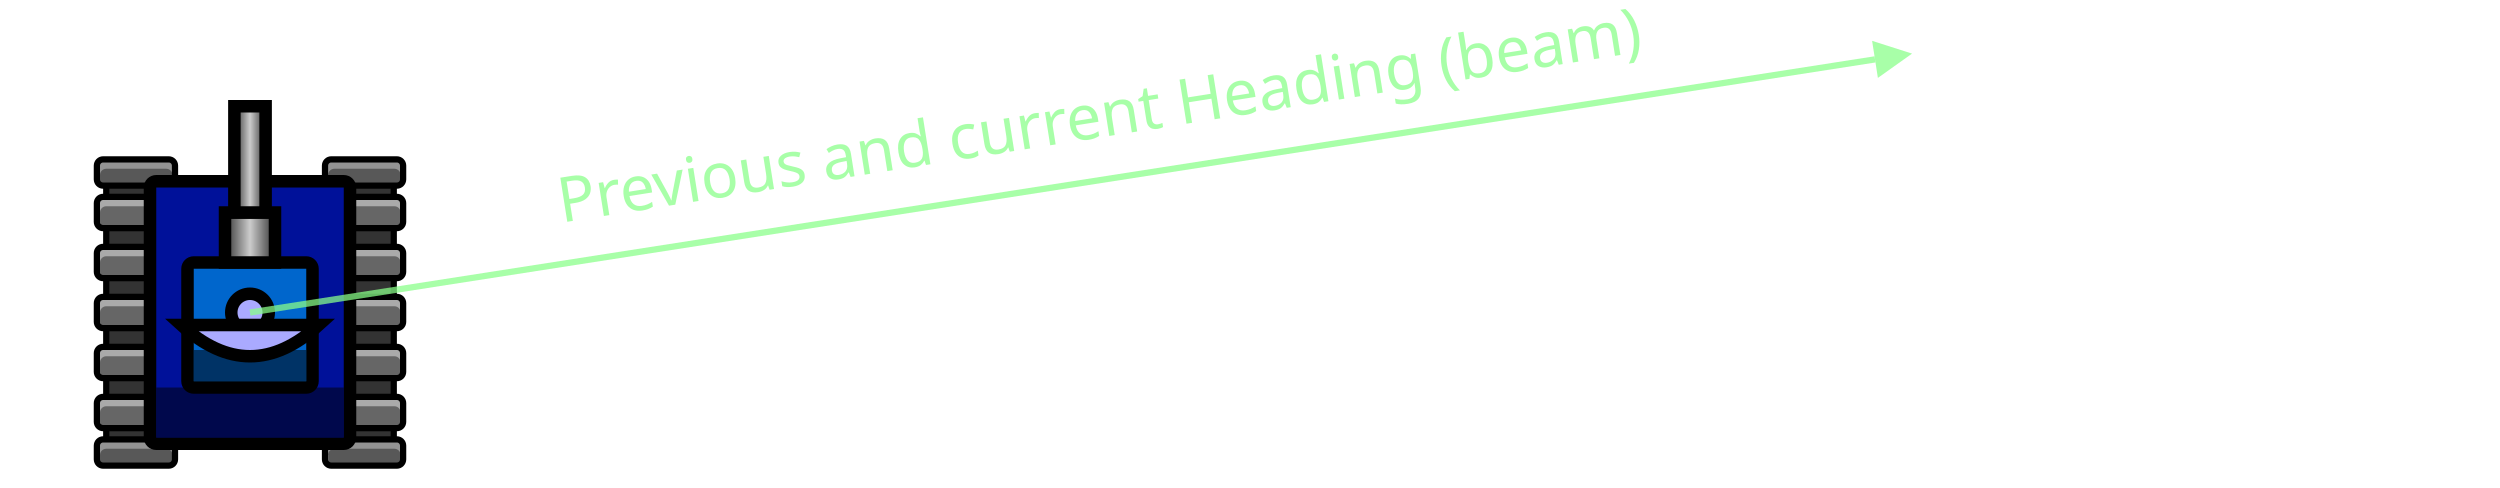
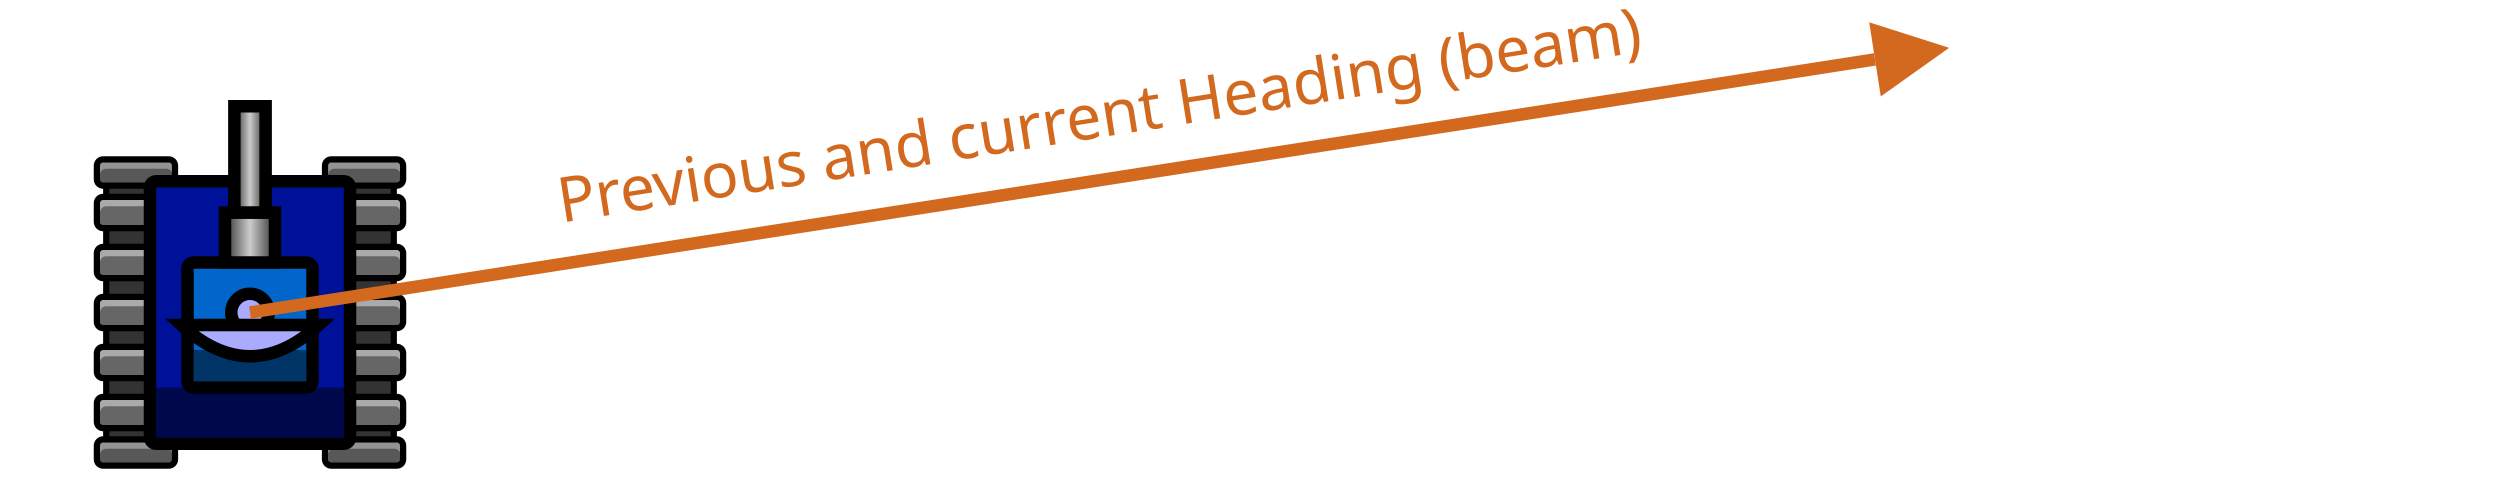
<svg xmlns="http://www.w3.org/2000/svg" version="1.1" width="400" height="78" viewBox="0 0 4000 780">
  <style>
        .text { font: 100px sans-serif; }
    </style>
  <use href="#tank" transform="translate(0,100)" />
  <use href="#arrows-with-text" transform="translate(0,-200)" />
  <defs>
    <style>
            .tank-body, .tank-turret, .tank-radar {
            transform-origin: 400px 400px;
            }
            .tank-body {
            transform: rotate(var(--body-rotation, 10deg));
            }
            .tank-turret {
            transform: rotate(var(--turret-rotation, 80deg));
            }
            .tank-radar {
            transform: rotate(var(--radar-rotation, 127deg));
            }
        </style>
    <linearGradient id="cannon-grad" x1="0%" y1="0%" x2="100%" y2="0%">
      <stop offset="0%" stop-color="#333" />
      <stop offset="50%" stop-color="#CCC" />
      <stop offset="100%" stop-color="#333" />
    </linearGradient>
    <symbol id="link0">
      <rect x="5" y="55" width="125" height="25" fill="#aaaaaa" />
      <rect x="10" y="70" width="116" height="35" fill="#666666" rx="10" ry="10" />
      <rect x="5" y="55" width="125" height="50" fill="none" stroke="black" stroke-width="10" rx="10" ry="10" />
    </symbol>
    <symbol id="link30">
      <rect x="5" y="55" width="125" height="25" fill="#939393" />
      <rect x="10" y="70" width="116" height="30" fill="#585858" rx="10" ry="10" />
      <rect x="5" y="55" width="125" height="42" fill="none" stroke="black" stroke-width="10" rx="10" ry="10" />
    </symbol>
    <symbol id="link60">
      <rect x="5" y="55" width="125" height="20" fill="#555555" />
      <rect x="5" y="55" width="125" height="20" fill="none" stroke="black" stroke-width="10" rx="10" ry="10" />
    </symbol>
    <symbol id="main-track">
      <rect x="20" y="75" width="95" height="450" fill="#333333" stroke="black" stroke-width="10" />
    </symbol>
    <symbol id="track1">
      <use href="#main-track" />
      <use href="#link30" />
      <use href="#link0" y="60" />
      <use href="#link0" y="140" />
      <use href="#link0" y="220" />
      <use href="#link0" y="300" />
      <use href="#link0" y="380" />
      <use href="#link30" y="448" />
    </symbol>
    <symbol id="track2">
      <use href="#main-track" />
      <use href="#link60" />
      <use href="#link0" y="33" />
      <use href="#link0" y="113" />
      <use href="#link0" y="193" />
      <use href="#link0" y="273" />
      <use href="#link0" y="353" />
      <use href="#link0" y="433" />
    </symbol>
    <symbol id="track3">
      <use href="#main-track" />
      <use href="#link0" y="7" />
      <use href="#link0" y="87" />
      <use href="#link0" y="167" />
      <use href="#link0" y="247" />
      <use href="#link0" y="327" />
      <use href="#link0" y="407" />
      <use href="#link60" y="470" />
    </symbol>
    <symbol id="body">
      <use href="#track1" x="150" y="100" />
      <use href="#track1" x="515" y="100" />
      <rect x="240" y="190" width="320" height="420" fill="#019" stroke="black" stroke-width="20" rx="10" ry="10" />
      <rect x="250" y="520" width="300" height="80" fill="black" opacity="0.5" />
    </symbol>
    <symbol id="turret">
      <rect x="300" y="320" width="200" height="200" fill="#06C" stroke="black" stroke-width="20" rx="10" ry="10" />
      <rect x="310" y="460" width="180" height="50" fill="black" opacity="0.5" />
      <rect x="360" y="240" width="80" height="80" fill="url(#cannon-grad)" stroke="black" stroke-width="20" />
      <rect x="375" y="70" width="50" height="170" fill="url(#cannon-grad)" stroke="black" stroke-width="20" />
    </symbol>
    <symbol id="radar">
      <circle cx="400" cy="400" r="30" fill="#AAF" stroke="black" stroke-width="20" />
      <path d="M 290 420 q 110 100 220 0 z" fill="#AAF" stroke="black" stroke-width="20" />
    </symbol>
    <symbol id="tank">
      <use class="tank-body" href="#body" />
      <use class="tank-turret" href="#turret" />
      <use class="tank-radar" href="#radar" />
    </symbol>
    <defs>
-       <linearGradient id="sweepGrad" gradientUnits="userSpaceOnUse" x1="0" y1="0" x2="0" y2="1000">
-         <stop offset="0%" stop-color="green" stop-opacity="0.8" />
-         <stop offset="50%" stop-color="green" stop-opacity="0.1" />
-         <stop offset="100%" stop-color="green" stop-opacity="0" />
-       </linearGradient>
      <clipPath id="sector">
        <path d="                     M 400 400                     L 3000 0                     A -1500 -1500 0 0 1 3000 1000                     Z" />
      </clipPath>
    </defs>
    <symbol id="arrows-with-text">
      <marker id="arrow-head" markerWidth="20" markerHeight="20" refX="6" refY="3" orient="auto">
-         <polygon points="6 0, 12 3, 6 6" fill="#8F8B" />
+         <polygon points="6 0, 12 3, 6 6" fill="chocolate" />
      </marker>
-       <line x1="400" y1="700" x2="3000" y2="295" stroke="#8F8B" stroke-width="10" marker-end="url(#arrow-head)" />
-       <text x="800" y="690" class="text" fill="#8F8B" transform="rotate(-9)">Previous and current Heading (beam)</text>
+       <line x1="400" y1="700" x2="3000" y2="295" stroke="chocolate" stroke-width="20" marker-end="url(#arrow-head)" />
+       <text x="800" y="690" class="text" fill="chocolate" transform="rotate(-9)">Previous and current Heading (beam)</text>
    </symbol>
  </defs>
</svg>
